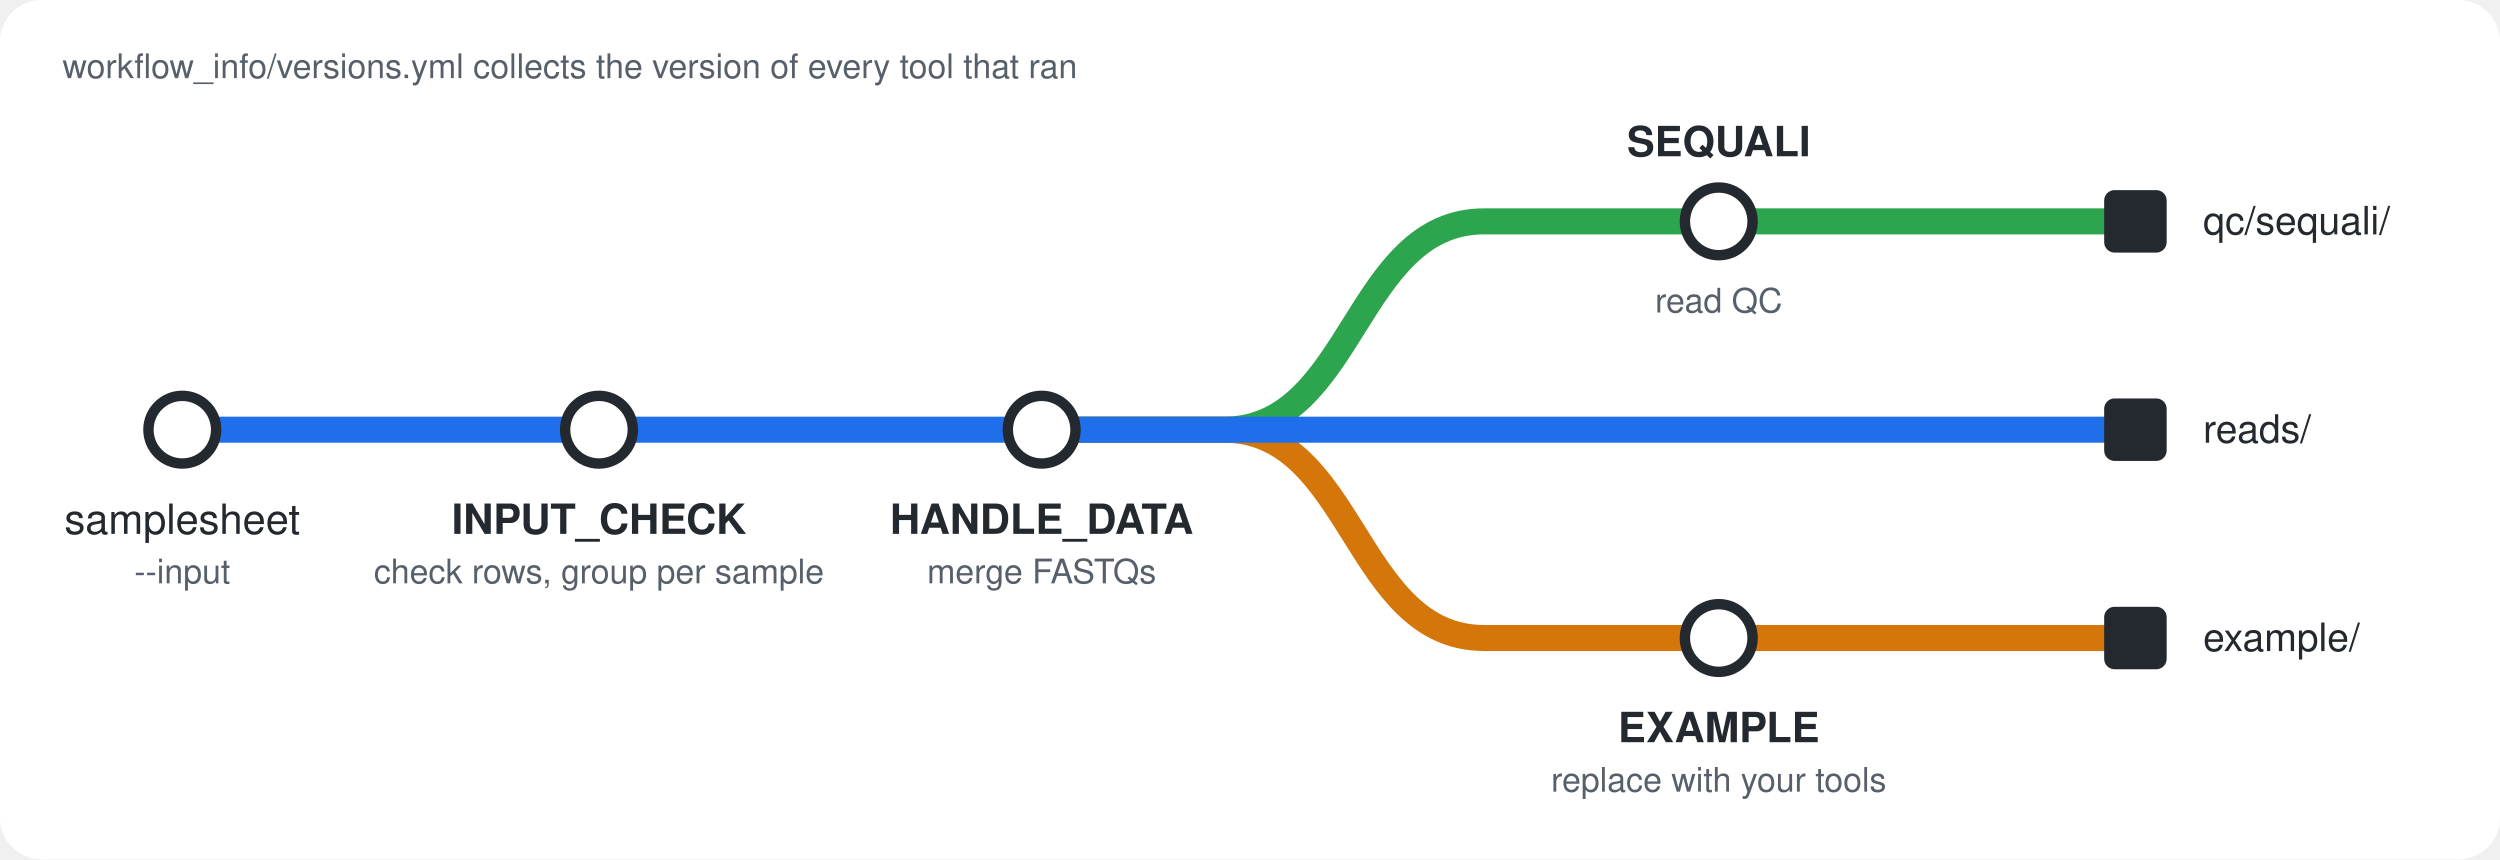
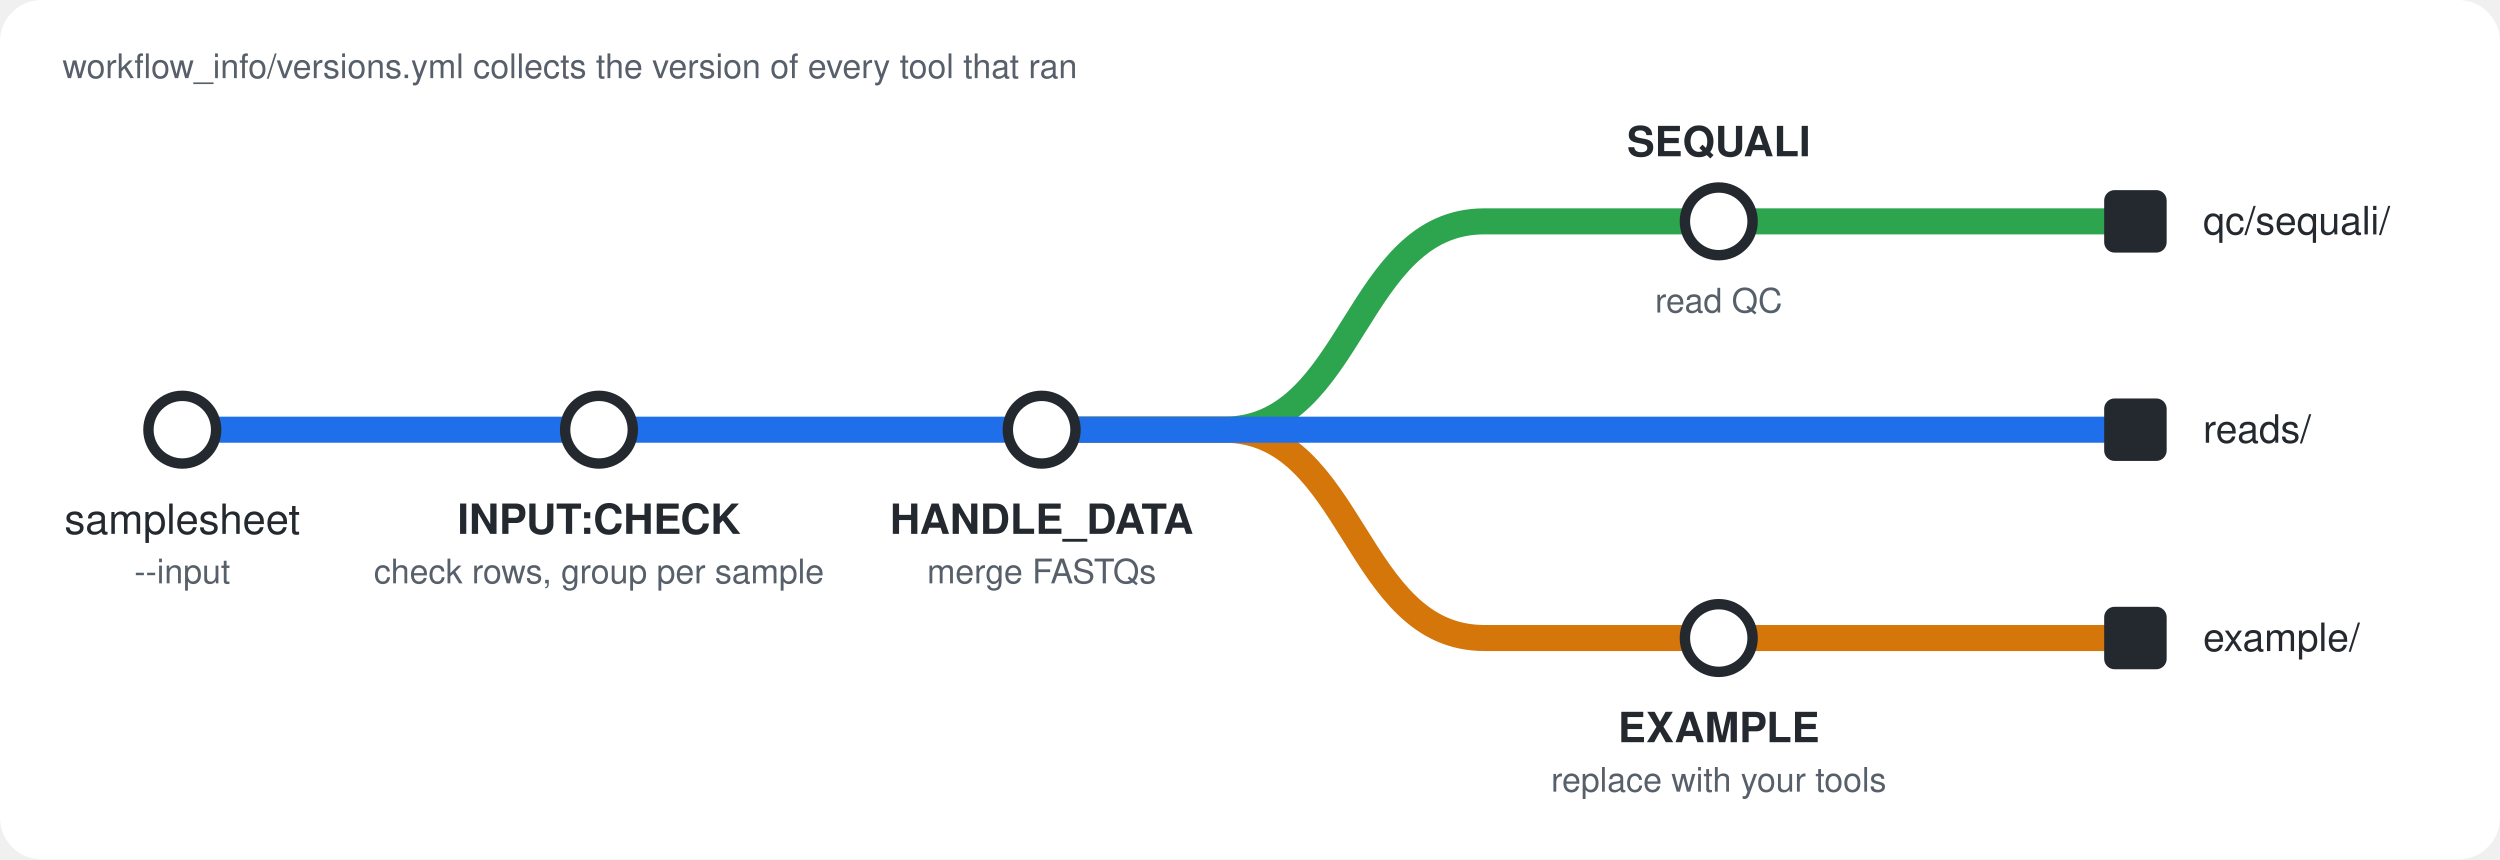
<svg xmlns="http://www.w3.org/2000/svg" viewBox="0 0 960 330" width="960" height="330" font-family="Helvetica, Arial, sans-serif" role="img" aria-labelledby="title desc">
  <rect x="0" y="0" width="960" height="330" rx="16" fill="#ffffff" />
  <g fill="none" stroke-width="10" stroke-linecap="round" stroke-linejoin="round">
    <path d="M 400 165 H 470 C 520 165 520 85 570 85 H 820" stroke="#2da44e" />
    <path d="M 400 165 H 470 C 520 165 520 245 570 245 H 820" stroke="#d4760a" />
    <path d="M 70 165 H 820" stroke="#1f6feb" />
  </g>
  <g fill="#ffffff" stroke="#24292f" stroke-width="4">
    <circle cx="70" cy="165" r="13" />
    <circle cx="230" cy="165" r="13" />
    <circle cx="400" cy="165" r="13" />
    <circle cx="660" cy="85" r="13" />
    <circle cx="660" cy="245" r="13" />
  </g>
  <g fill="#24292f">
    <rect x="808" y="153" width="24" height="24" rx="4" />
    <rect x="808" y="73" width="24" height="24" rx="4" />
    <rect x="808" y="233" width="24" height="24" rx="4" />
  </g>
  <g fill="#24292f" font-size="16" text-anchor="middle">
    <text x="70" y="205">samplesheet</text>
    <text x="70" y="224" font-size="13" fill="#57606a">--input</text>
-     <text x="230" y="205" font-weight="bold">INPUT_CHECK</text>
+     <text x="230" y="205" font-weight="bold">INPUT:CHECK</text>
    <text x="230" y="224" font-size="13" fill="#57606a">check rows, group per sample</text>
    <text x="400" y="205" font-weight="bold">HANDLE_DATA</text>
    <text x="400" y="224" font-size="13" fill="#57606a">merge FASTQs</text>
    <text x="660" y="60" font-weight="bold">SEQUALI</text>
    <text x="660" y="120" font-size="13" fill="#57606a">read QC</text>
    <text x="660" y="285" font-weight="bold">EXAMPLE</text>
    <text x="660" y="304" font-size="13" fill="#57606a">replace with your tools</text>
  </g>
  <g fill="#24292f" font-size="15" text-anchor="start">
    <text x="846" y="90">qc/sequali/</text>
    <text x="846" y="170">reads/</text>
    <text x="846" y="250">example/</text>
  </g>
  <g font-size="13" fill="#57606a">
    <text x="24" y="30">workflow_info/versions.yml collects the version of every tool that ran</text>
  </g>
</svg>
